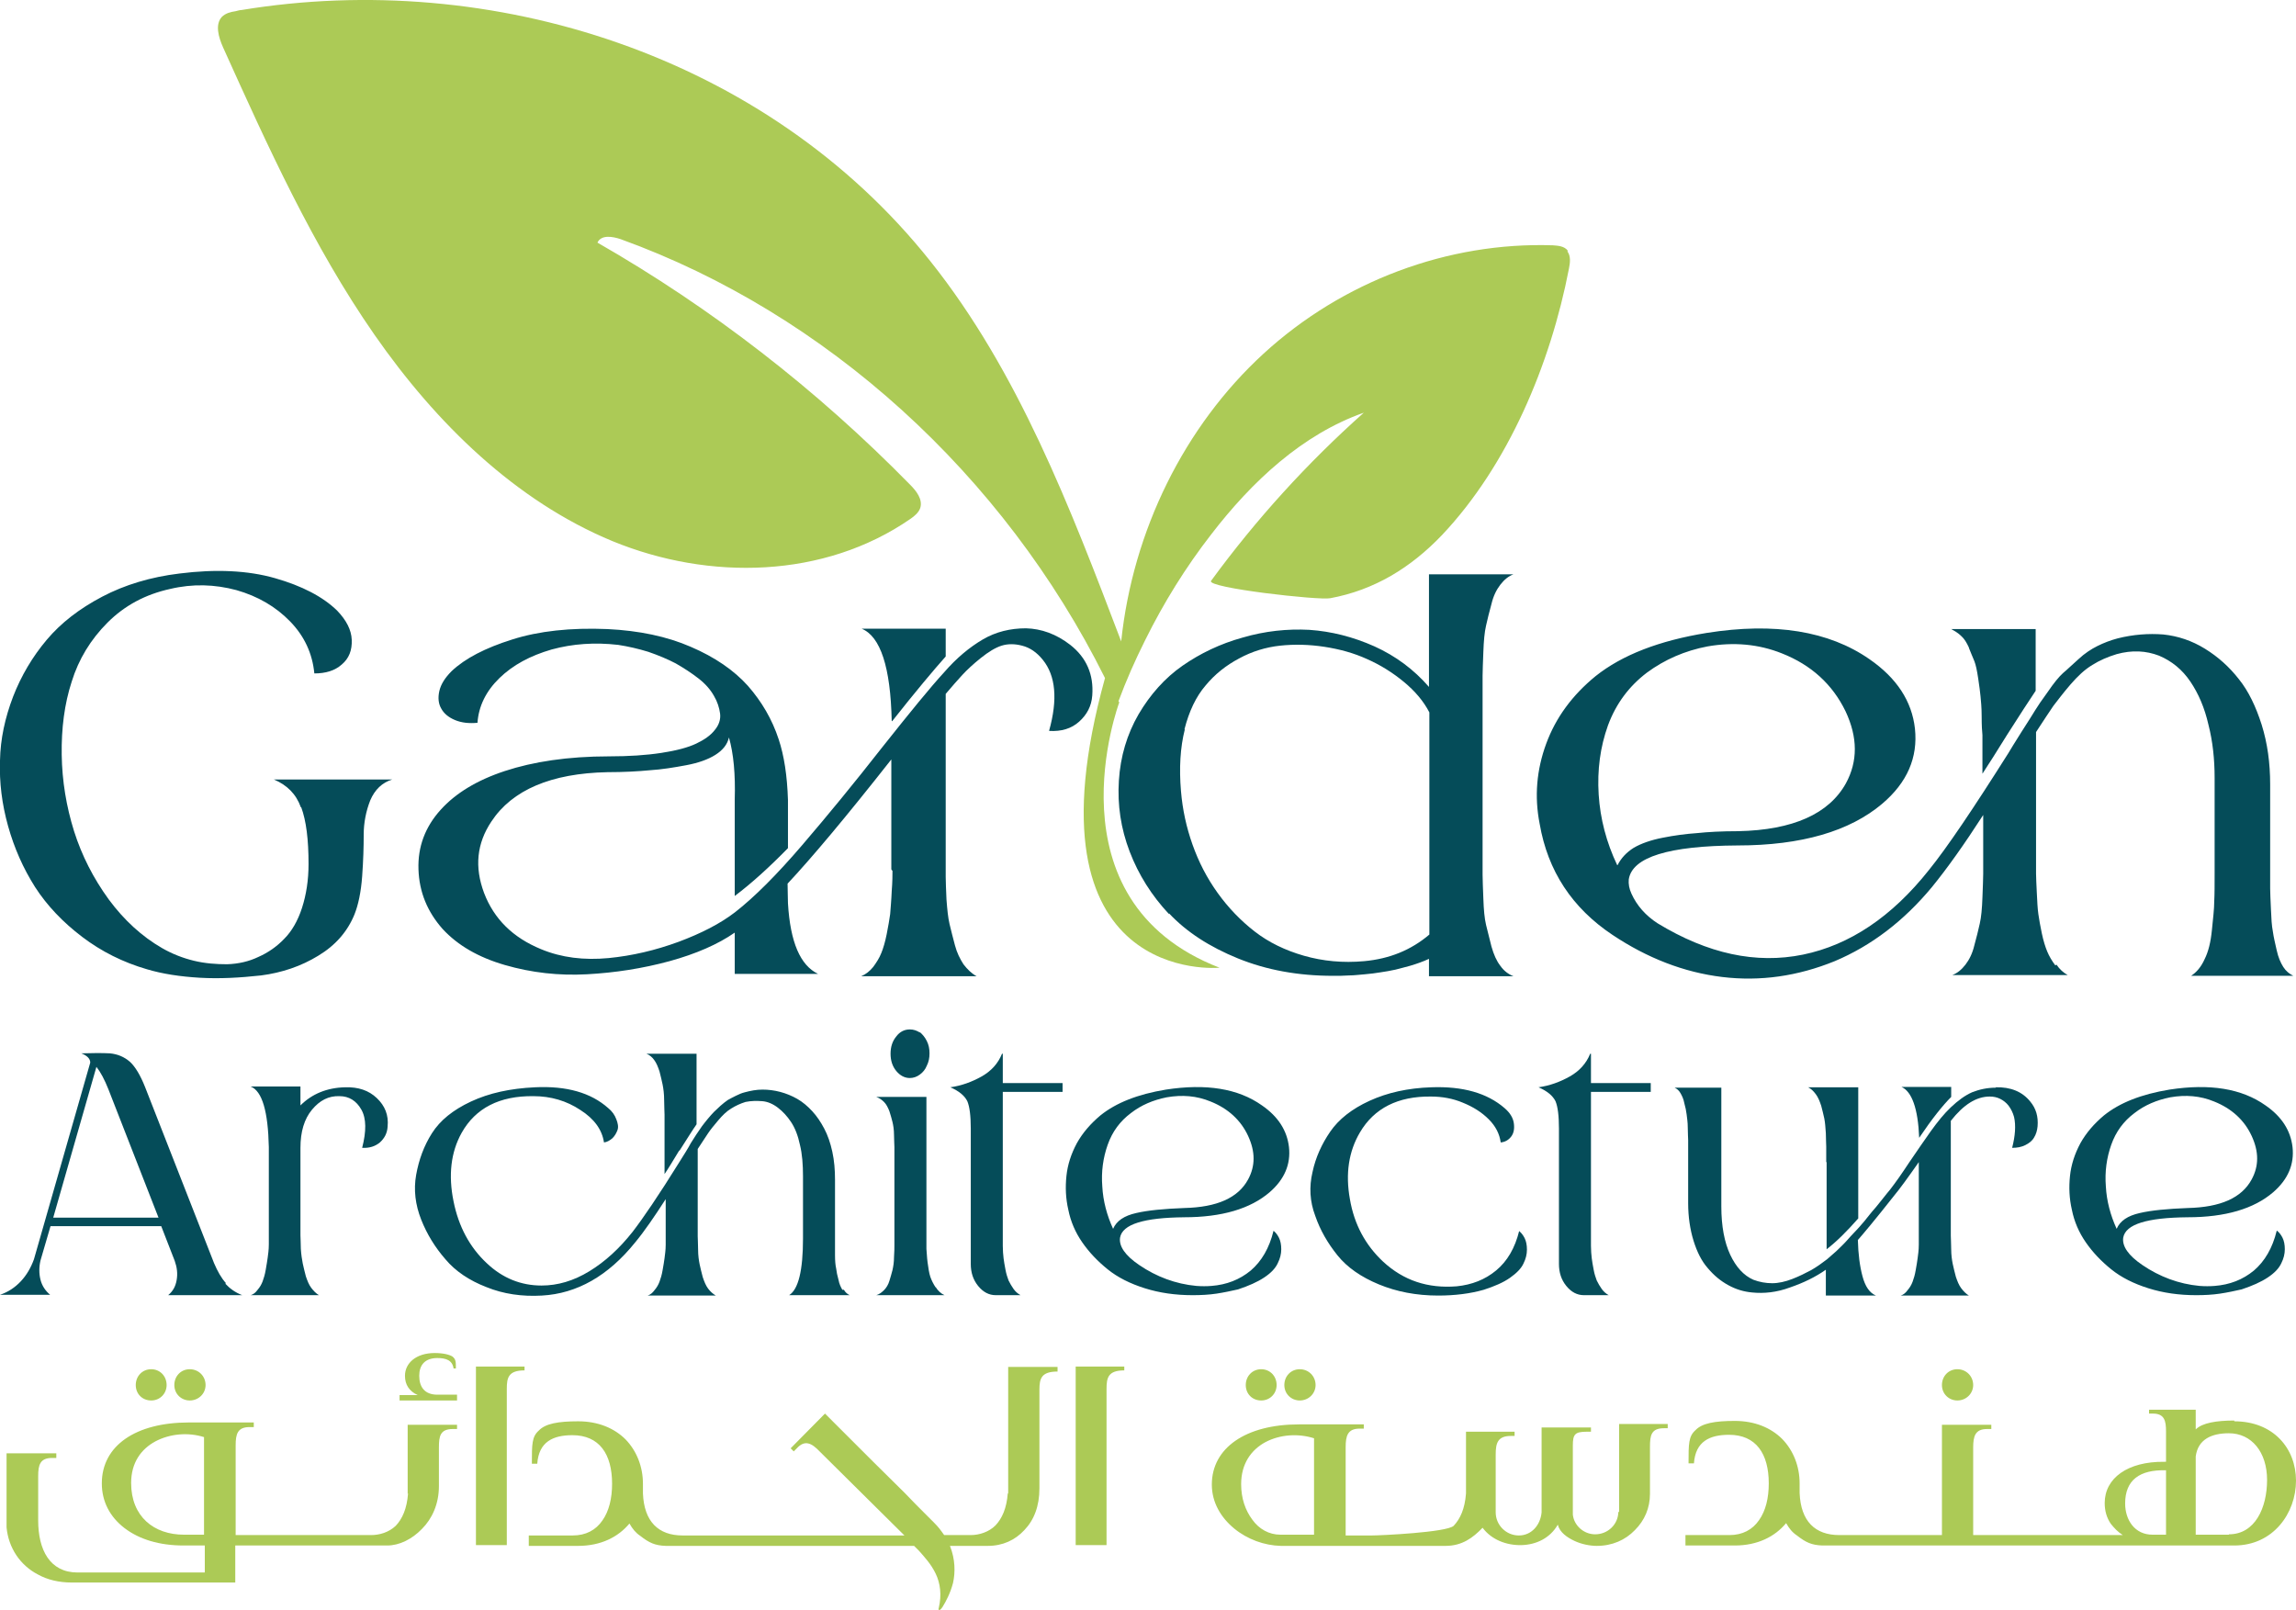
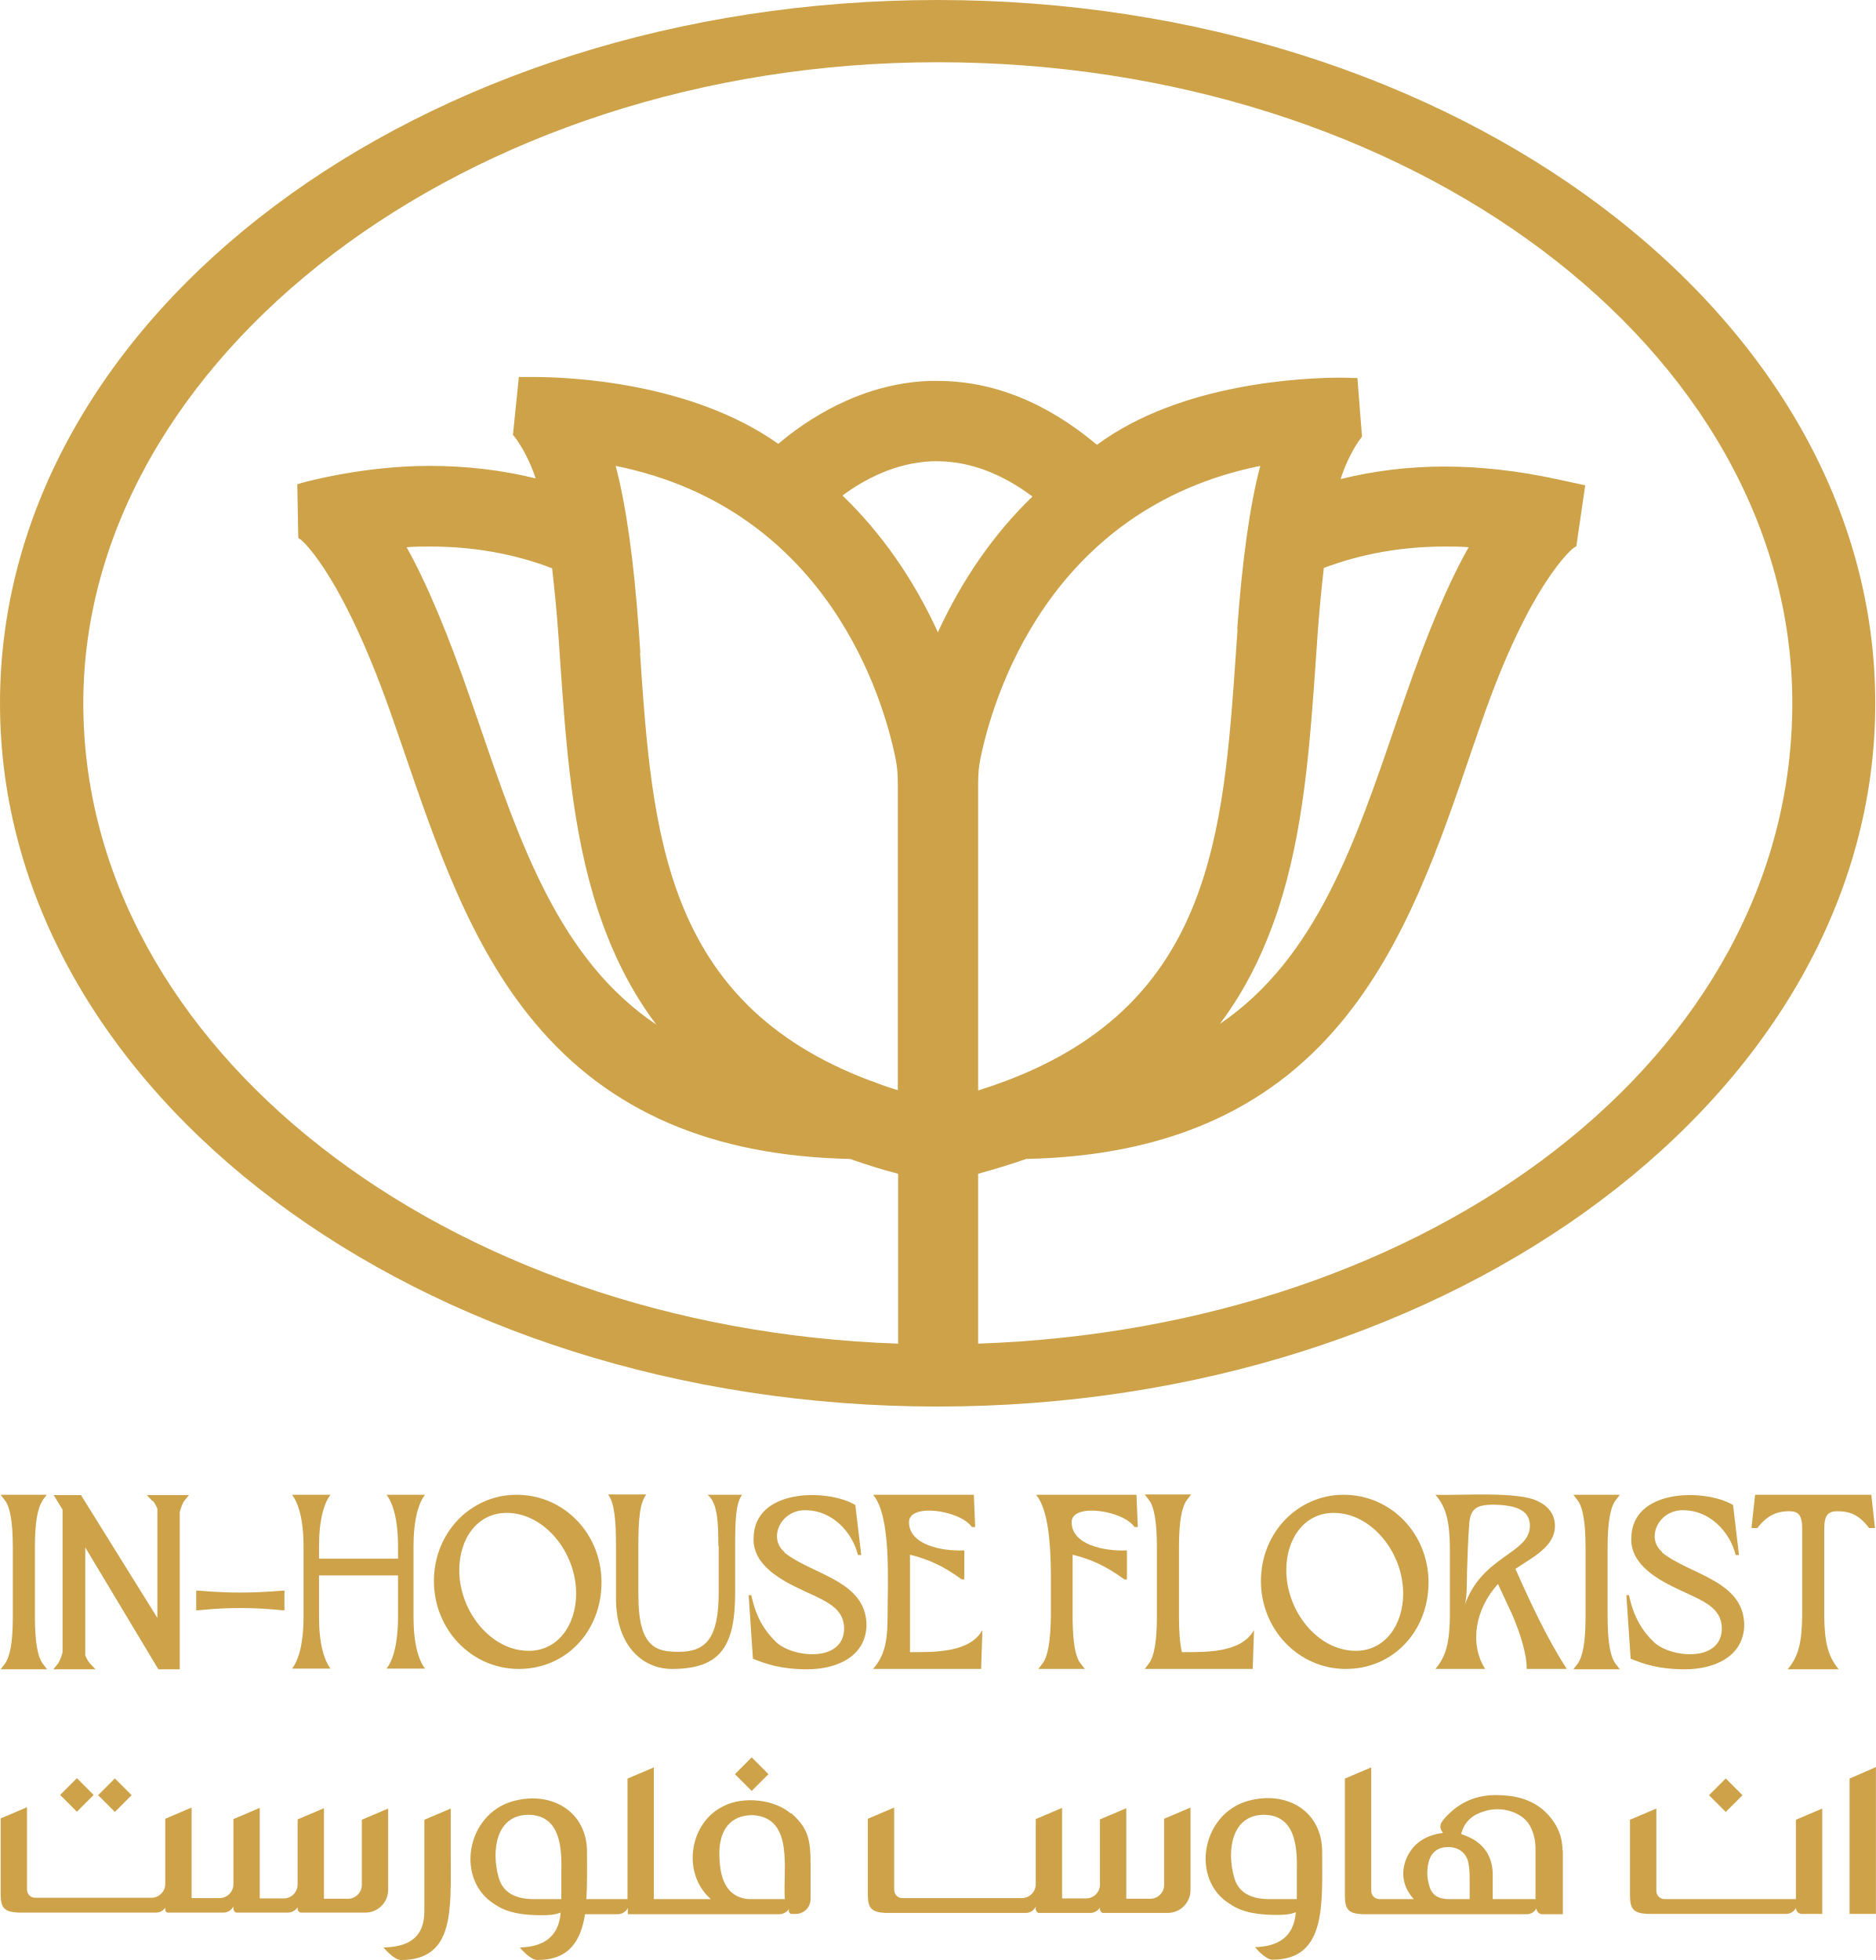
- <svg xmlns="http://www.w3.org/2000/svg" id="Layer_2" data-name="Layer 2" viewBox="0 0 59.53 41.72">
+ <svg xmlns="http://www.w3.org/2000/svg" id="Layer_2" data-name="Layer 2" viewBox="0 0 56.98 59.53">
  <defs>
    <style>
      .cls-1 {
-         fill: #acca56;
-       }
- 
-       .cls-2 {
-         fill: #054c59;
+         fill: #cea248;
      }
    </style>
  </defs>
-   <g id="Layer_10" data-name="Layer 10">
+   <g id="Layer_9" data-name="Layer 9">
    <g>
      <g>
-         <path class="cls-2" d="M7.81,20.93c.13.35.19.84.19,1.47,0,.42-.06.8-.17,1.14-.11.34-.27.61-.46.8-.19.2-.42.36-.67.47-.25.12-.52.18-.81.19-.28,0-.57-.02-.86-.09-.29-.07-.57-.18-.83-.33-.52-.3-.98-.72-1.38-1.26-.4-.55-.7-1.14-.9-1.77-.2-.64-.31-1.3-.32-1.98-.01-.68.07-1.32.26-1.9.18-.58.49-1.09.93-1.53.44-.44.98-.73,1.62-.87.59-.14,1.16-.12,1.72.03.56.16,1.02.43,1.39.81.37.38.58.83.63,1.35.29,0,.53-.07.71-.23.19-.16.27-.37.26-.64-.01-.26-.14-.51-.38-.76-.37-.36-.91-.64-1.61-.84-.7-.2-1.53-.24-2.48-.12-.74.09-1.41.29-2,.6-.59.31-1.07.68-1.44,1.12-.37.44-.66.93-.87,1.47-.21.55-.33,1.1-.34,1.66-.02.56.05,1.13.21,1.7.16.57.39,1.09.7,1.58.31.48.72.91,1.22,1.29.5.38,1.06.66,1.68.84.4.12.86.19,1.37.22.52.03,1.04,0,1.59-.06.54-.07,1.04-.24,1.48-.51.45-.27.76-.63.94-1.07.1-.25.17-.58.2-.99.03-.41.04-.77.04-1.08s.06-.61.17-.89c.12-.28.31-.46.57-.54h-3.07c.34.14.58.38.7.72Z" />
-         <path class="cls-2" d="M23.14,22.58c0,.1,0,.28-.02.53-.01.25-.03.44-.04.59-.02.14-.05.32-.09.52-.04.2-.09.37-.14.49-.05.13-.13.25-.21.36-.09.11-.19.19-.31.24h2.99c-.13-.07-.24-.18-.34-.31-.09-.14-.17-.3-.22-.49-.05-.19-.1-.38-.14-.55-.04-.17-.06-.38-.08-.64-.01-.25-.02-.45-.02-.58v-4.75c.17-.2.31-.36.43-.49.12-.13.28-.28.48-.44.2-.16.38-.27.54-.32.16-.05.34-.05.53,0,.2.05.38.17.54.37.33.41.39,1.02.16,1.84.32.02.58-.06.78-.24.2-.18.32-.4.34-.68.04-.54-.15-.98-.57-1.31-.36-.28-.75-.42-1.15-.43-.4,0-.78.09-1.12.29-.34.2-.68.48-1,.85-.35.38-.88,1.03-1.61,1.95-.72.92-1.41,1.76-2.07,2.53-.66.77-1.24,1.35-1.74,1.74-.39.3-.88.55-1.47.77-.6.22-1.2.36-1.81.42-.64.06-1.22-.01-1.75-.23-.73-.3-1.22-.78-1.48-1.46-.25-.67-.19-1.28.19-1.85.54-.82,1.55-1.25,3.01-1.28.42,0,.79-.02,1.1-.05.31-.02.62-.07.94-.13.32-.06.57-.15.76-.27.19-.12.31-.27.35-.45.12.42.17.96.15,1.61v2.5c.44-.33.9-.75,1.38-1.24v-.06s0-.04,0-.06c0-.02,0-.04,0-.06v-1.07c-.02-.63-.1-1.15-.24-1.57-.17-.52-.44-.98-.8-1.39-.36-.4-.85-.74-1.48-1.01-.62-.27-1.34-.42-2.16-.46-.95-.04-1.78.05-2.47.27-.7.22-1.22.49-1.57.82-.17.17-.28.34-.32.52-.04.18-.02.33.05.45.07.13.19.23.36.3.17.07.36.09.58.07.03-.43.22-.82.57-1.16.35-.34.8-.58,1.35-.74.55-.15,1.12-.19,1.73-.12.26.04.52.1.78.18.26.09.5.19.71.3.21.12.41.25.59.39.18.14.31.29.4.45.09.15.14.31.16.46.02.15-.03.3-.14.43-.11.14-.27.25-.48.35-.21.1-.51.18-.9.24-.39.06-.84.09-1.36.09-1.07,0-1.97.14-2.7.38-.73.24-1.28.58-1.66,1-.41.45-.6.97-.58,1.55.02.59.23,1.1.63,1.55.39.42.92.73,1.61.93.69.2,1.4.28,2.13.24.73-.04,1.44-.15,2.14-.34.69-.19,1.26-.44,1.69-.74v1.07h2.16c-.46-.22-.72-.82-.78-1.83,0-.14-.01-.31-.01-.51.61-.65,1.51-1.72,2.69-3.22v2.85Z" />
-         <path class="cls-2" d="M23.13,18.7c.6-.76,1.07-1.32,1.39-1.68v-.72h-2.18c.49.2.75,1,.78,2.39Z" />
-         <path class="cls-2" d="M30.31,23.68c.45.48,1.05.87,1.79,1.17.74.3,1.56.45,2.46.45.15,0,.29,0,.42-.01.13,0,.27-.02.41-.03.14-.01.27-.03.4-.05.13-.02.26-.04.39-.07.13-.03.26-.07.38-.1.17-.05.34-.11.49-.18v.45h2.19c-.13-.05-.25-.14-.34-.27-.1-.13-.17-.29-.23-.5-.05-.21-.1-.39-.14-.56-.04-.17-.06-.39-.07-.68-.01-.28-.02-.49-.02-.62,0-.13,0-.33,0-.6v-3.96c0-.27,0-.47,0-.6,0-.13.01-.34.02-.62.01-.28.03-.51.07-.68.04-.17.08-.35.14-.56.05-.21.13-.37.23-.5.1-.13.21-.22.34-.27h-2.19v2.92c-.39-.45-.86-.8-1.41-1.05-.56-.25-1.12-.39-1.69-.43-.57-.03-1.15.03-1.73.2-.58.16-1.1.41-1.56.73-.46.32-.84.75-1.14,1.26-.3.52-.47,1.09-.51,1.72-.04.63.05,1.24.28,1.84.23.6.57,1.14,1.02,1.62ZM30.71,18.91c.12-.47.3-.85.55-1.14.24-.29.53-.52.87-.7.33-.18.69-.29,1.06-.33.37-.04.76-.03,1.15.03.39.06.76.16,1.11.32.34.15.66.35.95.59.29.24.51.5.66.79v5.76c-.47.4-1.03.63-1.69.69-.55.05-1.07,0-1.56-.14-.49-.14-.92-.35-1.28-.63-.36-.28-.68-.61-.96-1-.28-.39-.49-.8-.65-1.25-.16-.45-.26-.91-.3-1.39-.05-.59-.02-1.13.1-1.6Z" />
-         <path class="cls-2" d="M53.29,25.03c-.09-.12-.16-.24-.21-.36s-.1-.28-.14-.47c-.04-.19-.07-.36-.09-.5-.02-.14-.03-.33-.04-.55-.01-.22-.02-.39-.02-.5v-3.67c.2-.31.35-.53.45-.68.11-.14.25-.33.44-.55s.37-.39.57-.51c.19-.12.4-.21.63-.28.4-.11.76-.09,1.1.04.33.14.6.36.81.67.21.31.37.68.47,1.12.11.43.16.89.16,1.38v2.46c0,.31,0,.55-.01.74,0,.19-.03.44-.06.74-.03.31-.09.56-.19.76-.09.2-.21.34-.35.43h2.65c-.1-.05-.19-.12-.26-.23-.07-.11-.13-.25-.17-.43-.04-.18-.08-.34-.1-.49-.03-.15-.04-.34-.05-.58-.01-.24-.02-.42-.02-.53v-2.7c0-.56-.07-1.07-.22-1.55-.15-.47-.34-.87-.59-1.18-.25-.32-.54-.58-.88-.79-.34-.21-.7-.33-1.08-.37-.38-.03-.78,0-1.18.1-.19.05-.37.12-.53.2s-.33.19-.49.34c-.16.14-.29.27-.4.36-.11.1-.24.26-.39.48-.16.22-.27.38-.33.48-.06.1-.18.29-.36.57-.18.28-.29.47-.34.55-.91,1.44-1.59,2.45-2.06,3.03-.96,1.21-2.05,1.94-3.26,2.19-1.22.25-2.47-.02-3.77-.81-.31-.2-.54-.46-.68-.77-.06-.13-.08-.25-.07-.37.09-.58,1.04-.87,2.82-.88,1.66,0,2.91-.37,3.75-1.08.65-.55.93-1.2.85-1.95-.08-.71-.47-1.31-1.18-1.8-1.05-.73-2.46-.96-4.22-.68-1.23.2-2.19.57-2.88,1.12-.6.49-1.03,1.07-1.28,1.75-.25.68-.31,1.37-.17,2.08.21,1.22.84,2.18,1.89,2.88.9.6,1.85.97,2.84,1.09.99.12,1.96-.02,2.92-.41.95-.4,1.79-1.04,2.52-1.92.4-.49.84-1.11,1.33-1.87v.92c0,.27,0,.47,0,.6,0,.13-.01.34-.02.62-.01.28-.03.51-.07.68-.04.17-.08.35-.14.56-.05.21-.13.37-.23.5-.1.13-.21.22-.34.27h2.99c-.11-.06-.21-.15-.29-.27ZM41.93,22.43c-.28-.59-.44-1.2-.48-1.83-.04-.64.04-1.23.24-1.79.21-.57.55-1.02,1.01-1.37.46-.34.99-.57,1.57-.68.68-.12,1.33-.06,1.93.18.76.3,1.31.8,1.65,1.5.32.68.32,1.3.01,1.87-.44.79-1.37,1.21-2.79,1.24-.43,0-.79.02-1.07.05-.29.02-.59.06-.89.12-.31.06-.56.15-.75.26-.19.12-.33.27-.42.45Z" />
-         <path class="cls-2" d="M51.05,16.8c.05.13.1.24.14.34.04.1.07.25.1.45.03.2.05.35.06.46s.03.28.03.52c0,.24.01.4.02.49,0,.09,0,.27,0,.53v.47c.15-.23.37-.57.64-1.01.33-.52.58-.9.74-1.14v-1.6h-2.19c.09.05.18.1.26.18.08.07.14.17.2.3Z" />
-         <path class="cls-2" d="M5.86,33.27c-.12-.13-.22-.31-.31-.52l-1.79-4.57c-.12-.3-.25-.52-.39-.65-.15-.13-.32-.2-.52-.22-.2-.01-.45-.01-.74,0,.15.06.23.14.23.24l-1.46,5.1c-.08.22-.19.41-.34.57-.15.16-.33.28-.54.35h1.3c-.12-.1-.21-.23-.25-.39-.04-.16-.04-.33,0-.5l.26-.89h2.87l.35.9c.06.17.08.33.05.5-.03.17-.1.29-.22.39h1.92c-.18-.07-.32-.17-.44-.3ZM1.38,31.57l1.12-3.91c.11.14.21.33.31.58l1.3,3.33H1.38Z" />
-         <path class="cls-2" d="M9.77,28.47c-.21-.2-.48-.29-.82-.28-.47.01-.86.17-1.16.47v-.49h-1.29c.3.12.45.65.47,1.57v2.2c0,.06,0,.17,0,.32,0,.15-.02.27-.03.35-.01.08-.03.19-.05.31-.02.12-.05.22-.08.3-.03.08-.07.15-.13.22-.05.07-.11.12-.18.14h1.77c-.07-.04-.14-.11-.2-.19-.06-.08-.1-.18-.14-.3-.03-.12-.06-.23-.08-.33-.02-.1-.04-.23-.05-.38,0-.15-.01-.27-.01-.35v-2.27c0-.42.1-.75.3-.99.2-.24.43-.36.71-.35.25,0,.44.12.57.35.13.23.13.56.02.99.19.01.34-.04.46-.14.12-.11.19-.24.2-.41.03-.3-.07-.54-.28-.74Z" />
-         <path class="cls-2" d="M17.62,29.83c.2-.31.34-.54.44-.68v-1.83h-1.3c.08.03.15.09.2.16.06.08.1.18.14.3.03.12.06.24.08.34.02.1.04.24.04.41,0,.17.01.29.01.37,0,.08,0,.2,0,.36v1.18c.09-.13.21-.33.38-.61Z" />
-         <path class="cls-2" d="M21.84,33.44c-.04-.07-.08-.15-.1-.26-.03-.11-.05-.2-.06-.29-.02-.09-.03-.2-.03-.35,0-.15,0-.25,0-.32v-1.63c0-.26-.02-.5-.07-.73-.05-.23-.12-.43-.21-.6-.09-.17-.19-.32-.31-.45-.12-.13-.25-.24-.39-.32-.14-.08-.29-.14-.44-.18-.15-.04-.31-.06-.46-.06-.16,0-.31.03-.46.07-.08.02-.15.05-.23.09-.08.04-.14.07-.21.11-.06.04-.12.09-.19.15-.06.06-.12.11-.17.16-.05.05-.1.11-.16.18-.06.07-.11.14-.15.19-.04.06-.09.13-.15.22-.06.09-.1.16-.14.22-.03.06-.08.14-.14.24-.06.1-.11.18-.15.24-.54.87-.95,1.47-1.22,1.82-.34.43-.71.77-1.12,1.02-.41.25-.82.37-1.24.37-.53,0-1.01-.19-1.42-.58-.44-.41-.73-.95-.86-1.6-.14-.68-.07-1.28.21-1.78.36-.64.98-.96,1.86-.95.45,0,.86.12,1.22.36.36.23.56.51.61.84.08-.01.15-.05.22-.11.06-.06.1-.13.13-.21s.01-.18-.03-.28c-.04-.11-.11-.21-.21-.29-.45-.4-1.08-.58-1.9-.54-.64.03-1.19.15-1.66.37-.47.22-.8.49-1.01.82-.21.33-.34.69-.41,1.08-.07.39-.02.78.13,1.16.15.38.36.72.63,1.03.26.31.62.55,1.06.72.44.18.93.25,1.44.22.91-.05,1.72-.51,2.42-1.38.24-.29.5-.67.79-1.12v.86c0,.07,0,.17,0,.32,0,.15-.02.26-.03.35-.01.09-.03.19-.05.31-.02.12-.05.22-.08.3-.03.08-.07.15-.13.22-.05.07-.11.12-.18.14h1.77c-.07-.04-.14-.1-.2-.18-.06-.08-.1-.18-.14-.3-.03-.12-.06-.23-.08-.33-.02-.1-.04-.23-.04-.38,0-.15-.01-.27-.01-.35,0-.08,0-.19,0-.33v-1.93c.12-.18.21-.32.27-.41.06-.09.15-.2.26-.33.11-.13.22-.24.34-.31.11-.07.24-.13.37-.17.15-.03.29-.03.43-.02.14.01.28.07.41.17.13.1.24.22.34.37.1.15.18.35.23.59.06.24.08.52.08.82v1.61c0,.83-.12,1.32-.36,1.47h1.57c-.06-.03-.11-.07-.15-.14Z" />
-         <path class="cls-2" d="M23.85,26.77c-.08-.05-.16-.08-.26-.08-.14,0-.26.06-.35.18-.1.12-.15.27-.15.45s.05.33.15.45c.1.12.22.18.35.18.09,0,.18-.03.26-.09s.14-.13.18-.23c.05-.1.07-.2.07-.32s-.02-.22-.07-.32c-.05-.1-.11-.17-.18-.23Z" />
-         <path class="cls-2" d="M24.26,33.38c-.06-.09-.11-.19-.14-.28-.03-.09-.05-.22-.07-.37-.02-.15-.02-.27-.03-.35,0-.08,0-.19,0-.33v-3.61h-1.3c.08.03.14.07.2.13.06.06.1.14.14.24.03.1.06.19.08.28.02.08.04.2.04.34,0,.14.01.24.01.31,0,.07,0,.16,0,.29v1.96c0,.13,0,.23,0,.29,0,.07,0,.17-.01.31,0,.14-.02.25-.04.34-.02.08-.05.18-.08.28-.03.1-.08.18-.14.24-.06.06-.13.11-.2.13h1.77c-.09-.04-.17-.11-.23-.21Z" />
-         <path class="cls-2" d="M25.98,27.32c-.1.25-.28.45-.53.59s-.52.24-.81.28c.23.1.37.22.44.36.06.14.09.38.09.71v3.51c0,.22.06.41.19.57.13.16.28.24.46.24h.64c-.07-.04-.13-.09-.18-.16-.05-.07-.09-.14-.13-.22-.03-.08-.06-.17-.08-.28-.02-.11-.04-.21-.05-.3-.01-.09-.02-.2-.02-.32,0-.13,0-.23,0-.3,0-.07,0-.16,0-.28v-3.41h1.55v-.23h-1.55v-.76Z" />
-         <path class="cls-2" d="M30.7,31.56c.98,0,1.72-.22,2.22-.65.38-.33.55-.72.5-1.17-.05-.43-.28-.79-.7-1.08-.62-.44-1.45-.57-2.49-.41-.73.12-1.29.34-1.7.67-.25.21-.46.45-.61.72-.15.28-.24.56-.27.85-.03.29-.02.58.05.88.06.3.18.58.36.84.18.26.4.49.66.7.26.21.58.37.96.49.38.12.79.18,1.24.18.21,0,.42-.01.62-.04.2-.03.38-.07.56-.11.27-.09.5-.19.68-.31.18-.12.29-.24.35-.37.06-.12.09-.24.09-.36s-.02-.22-.06-.3c-.04-.08-.09-.14-.14-.18-.11.45-.31.79-.59,1.03-.29.24-.63.37-1.02.4-.12.01-.26.01-.39,0-.54-.05-1.04-.24-1.48-.54-.37-.25-.53-.49-.5-.71.06-.35.62-.52,1.67-.53ZM28.86,31.86c-.16-.35-.26-.72-.28-1.1-.03-.38.02-.74.14-1.08.12-.34.32-.61.6-.82.27-.21.58-.34.93-.41.4-.07.78-.04,1.14.11.45.18.78.48.97.89.19.41.19.78,0,1.13-.26.48-.81.72-1.65.74-.53.02-.95.06-1.25.13-.31.07-.51.2-.6.41Z" />
-         <path class="cls-2" d="M39.39,31.91c-.11.45-.31.79-.6,1.03-.29.24-.63.37-1.02.41-.75.06-1.38-.15-1.91-.64-.46-.43-.75-.97-.86-1.62-.12-.66-.03-1.24.26-1.73.37-.63.99-.94,1.84-.93.29,0,.57.05.83.16.27.11.49.25.67.43.18.18.28.38.31.6.11-.01.2-.06.27-.15.07-.09.09-.21.07-.35-.02-.14-.1-.27-.24-.39-.45-.39-1.08-.57-1.9-.54-.61.02-1.14.14-1.6.35-.46.21-.8.48-1.02.8-.22.32-.38.67-.46,1.05-.09.38-.07.76.07,1.13.13.38.33.72.58,1.03.25.31.61.56,1.07.75.46.19.97.29,1.54.29.43,0,.83-.05,1.18-.15.28-.09.51-.19.68-.31.17-.12.29-.24.35-.37.06-.12.09-.24.09-.36s-.02-.22-.06-.3c-.04-.08-.09-.14-.14-.18Z" />
-         <path class="cls-2" d="M41.23,27.32c-.1.25-.28.45-.53.59s-.52.24-.81.28c.23.1.37.22.44.36.06.14.09.38.09.71v3.51c0,.22.06.41.19.57.13.16.28.24.46.24h.64c-.07-.04-.13-.09-.18-.16-.05-.07-.09-.14-.13-.22-.03-.08-.06-.17-.08-.28-.02-.11-.04-.21-.05-.3-.01-.09-.02-.2-.02-.32,0-.13,0-.23,0-.3,0-.07,0-.16,0-.28v-3.41h1.55v-.23h-1.55v-.76Z" />
-         <path class="cls-2" d="M50.59,28.44v-.26h-1.29c.27.12.43.56.46,1.32.33-.49.61-.84.83-1.06Z" />
-         <path class="cls-2" d="M47.36,30.13v2.26c.26-.2.53-.47.82-.8,0-.38,0-.95,0-1.7,0-.76,0-1.32,0-1.7h-1.3c.08.04.14.1.2.18.06.08.1.18.14.3.03.12.06.23.08.33.02.1.03.23.04.38,0,.15.01.27.01.35v.4Z" />
-         <path class="cls-2" d="M51.75,28.2c-.24,0-.44.05-.62.12-.18.08-.36.21-.55.39-.17.16-.34.37-.52.62-.18.25-.36.52-.56.81-.19.29-.36.53-.5.71-.02.02-.09.11-.21.26-.12.15-.2.25-.24.29-.03.04-.11.13-.21.26-.11.13-.19.22-.25.28-.06.06-.13.14-.22.24s-.18.18-.26.26c-.08.07-.16.14-.24.21-.13.1-.27.2-.41.28-.15.08-.31.16-.49.23-.18.07-.36.11-.52.11-.17,0-.33-.03-.49-.09-.25-.11-.45-.33-.6-.65-.15-.32-.23-.74-.23-1.25v-3.08h-1.21c.06.03.11.07.15.14.04.07.08.15.1.26.03.11.05.2.06.29.01.09.03.2.03.35,0,.15.01.25.01.32s0,.17,0,.31v1.32c0,.36.05.69.14.98.09.29.21.53.37.71.16.19.33.33.53.44.2.11.4.17.62.19.3.03.63,0,.98-.13.35-.12.66-.27.93-.46v.67h1.3c-.17-.07-.28-.24-.35-.5-.07-.26-.11-.57-.12-.94.14-.16.46-.54.94-1.15.15-.18.36-.47.64-.87v1.82c0,.06,0,.17,0,.32,0,.15-.02.27-.03.35-.01.09-.03.19-.05.31-.02.12-.05.22-.08.3-.03.08-.07.15-.13.22-.05.07-.11.12-.18.14h1.77c-.07-.04-.14-.11-.2-.19-.06-.08-.1-.18-.14-.3-.03-.12-.06-.23-.08-.33-.02-.1-.04-.23-.04-.38,0-.15-.01-.27-.01-.35,0-.08,0-.19,0-.32v-2.66c.33-.42.66-.63,1.01-.63.1,0,.19.02.27.06.08.04.16.1.22.18.06.08.11.18.14.29.05.22.03.49-.05.8.13,0,.24-.02.34-.07.1-.05.18-.11.23-.2.05-.08.08-.18.09-.29.02-.25-.04-.46-.19-.64-.21-.26-.51-.38-.9-.37Z" />
-         <path class="cls-2" d="M59.03,31.91c-.11.45-.31.79-.59,1.03-.29.24-.63.37-1.02.4-.12.01-.26.01-.39,0-.54-.05-1.04-.24-1.48-.54-.37-.25-.53-.49-.5-.71.06-.35.62-.52,1.67-.53.98,0,1.72-.22,2.22-.65.38-.33.55-.72.5-1.17-.05-.43-.28-.79-.7-1.08-.62-.44-1.45-.57-2.49-.41-.73.12-1.29.34-1.7.67-.25.21-.46.45-.61.72-.15.28-.24.56-.27.85-.03.29-.02.58.05.88.06.3.18.58.36.84.18.26.4.49.66.7.26.21.58.37.96.49.38.12.79.18,1.24.18.21,0,.42-.01.62-.04.2-.03.38-.07.56-.11.27-.09.5-.19.68-.31.18-.12.29-.24.35-.37.06-.12.09-.24.09-.36s-.02-.22-.06-.3c-.04-.08-.09-.14-.14-.18ZM54.88,31.86c-.16-.35-.26-.72-.28-1.1-.03-.38.02-.74.14-1.08.12-.34.32-.61.6-.82.27-.21.58-.34.93-.41.4-.07.78-.04,1.14.11.45.18.78.48.97.89.19.41.19.78,0,1.13-.26.48-.81.72-1.65.74-.53.02-.95.06-1.25.13-.31.07-.51.2-.6.41Z" />
+         <path class="cls-1" d="M21.83,46.95v1.41c0,1.36-.36,1.81-1.21,1.81-.68,0-1.23-.12-1.23-1.72v-1.51c0-.78.04-1.29.24-1.55h-1.16c.19.25.24.76.24,1.55v1.61c0,1.4.78,2.14,1.7,2.14,1.49,0,1.92-.7,1.92-2.33v-1.41c0-.78.02-1.29.21-1.55h-1.05c.29.23.33.76.33,1.55Z" />
+         <path class="cls-1" d="M15.69,45.4c-1.39,0-2.51,1.15-2.51,2.62s1.14,2.67,2.58,2.67,2.51-1.15,2.51-2.63-1.14-2.66-2.58-2.66ZM16.06,50.14c-1.15,0-2.11-1.2-2.11-2.45,0-.96.55-1.74,1.44-1.74,1.14,0,2.11,1.19,2.11,2.45,0,.95-.55,1.74-1.44,1.74Z" />
+         <path class="cls-1" d="M40.81,45.4c-1.39,0-2.51,1.15-2.51,2.62s1.14,2.67,2.58,2.67,2.51-1.15,2.51-2.63-1.14-2.66-2.58-2.66ZM41.18,50.14c-1.15,0-2.11-1.2-2.11-2.45,0-.96.55-1.74,1.44-1.74,1.14,0,2.11,1.19,2.11,2.45,0,.95-.55,1.74-1.44,1.74Z" />
+         <path class="cls-1" d="M5.96,48.31v.6c.16,0,.57-.07,1.34-.07s1.18.07,1.34.07v-.6c-.16,0-.57.06-1.34.06s-1.18-.06-1.34-.06Z" />
+         <path class="cls-1" d="M12.91,45.4h-1.17c.2.26.35.77.35,1.56v.38h-2.4v-.38c0-.79.15-1.31.35-1.56h-1.17c.2.26.35.77.35,1.56v2.16c0,.79-.15,1.31-.35,1.56h1.17c-.2-.26-.35-.77-.35-1.56v-1.27h2.4v1.27c0,.79-.15,1.31-.35,1.56h1.17c-.2-.26-.35-.77-.35-1.56v-2.16c0-.79.15-1.31.35-1.56Z" />
+         <path class="cls-1" d="M23.83,47.14c-.52-.43-.1-1.31.67-1.27.75.01,1.38.63,1.56,1.36h.1l-.18-1.52c-.84-.5-3.08-.51-3.09,1.01-.03.82.84,1.28,1.51,1.59.68.32,1.24.52,1.24,1.16-.02,1.04-1.57.88-2.07.4-.34-.33-.61-.75-.75-1.42h-.08l.13,1.93c.4.16.85.32,1.65.32.92,0,1.78-.4,1.8-1.34-.01-1.36-1.66-1.53-2.5-2.21Z" />
+         <path class="cls-1" d="M50.49,47.14c-.52-.43-.1-1.31.67-1.27.75.01,1.38.63,1.56,1.36h.1l-.18-1.52c-.84-.5-3.08-.51-3.09,1.01-.03.82.84,1.28,1.51,1.59.68.32,1.24.52,1.24,1.16-.02,1.04-1.57.88-2.07.4-.34-.33-.61-.75-.75-1.42h-.08l.13,1.93c.4.16.85.32,1.65.32.92,0,1.78-.4,1.8-1.34-.01-1.36-1.66-1.53-2.5-2.21Z" />
+         <path class="cls-1" d="M27.64,50.18v-2.96c.53.13,1,.33,1.57.75h.08v-.88c-.69.03-1.68-.17-1.68-.86,0-.59,1.56-.36,1.91.15h.1l-.04-.98h-3.06c.56.66.44,2.67.44,3.68,0,.84-.11,1.22-.44,1.61h3.28l.04-1.18c-.39.69-1.44.67-2.22.67Z" />
+         <path class="cls-1" d="M1.29,45.57l.13-.17H.02l.13.17c.16.21.24.67.24,1.44v2.08c0,.77-.08,1.22-.24,1.44l-.13.17h1.41l-.13-.17c-.16-.21-.24-.67-.24-1.44v-2.08c0-.77.08-1.22.24-1.44Z" />
+         <path class="cls-1" d="M49.07,45.57l.13-.17h-1.41l.13.17c.16.21.24.67.24,1.44v2.08c0,.77-.08,1.22-.24,1.44l-.13.17h1.41l-.13-.17c-.16-.21-.24-.67-.24-1.44v-2.08c0-.77.08-1.22.24-1.44Z" />
+         <path class="cls-1" d="M4.64,45.58s.08.09.14.24v3.32l-2.32-3.73h-.83l.27.44v4.34c-.06.22-.12.31-.14.34l-.14.17h1.28l-.17-.18s-.08-.09-.14-.24v-3.28l2.22,3.7h.65v-4.78c.06-.22.12-.31.14-.34l.14-.17h-1.28l.17.18Z" />
+         <path class="cls-1" d="M31.47,45.4c.36.43.44,1.43.45,2.35v1.33c-.01.77-.09,1.22-.25,1.44l-.13.17h1.41l-.13-.17c-.16-.2-.23-.63-.24-1.33h0v-1.97c.53.13,1,.33,1.57.75h.08v-.88c-.69.03-1.68-.17-1.68-.86,0-.59,1.56-.36,1.91.15h.1l-.04-.98h-3.06Z" />
+         <path class="cls-1" d="M35.9,50.18c-.06-.25-.09-.61-.09-1.1v-2.08c0-.77.08-1.22.24-1.44l.13-.17h-1.41l.13.17c.16.21.24.67.24,1.44v2.08c0,.77-.08,1.22-.24,1.44l-.13.17h3.28l.04-1.18c-.39.69-1.42.67-2.2.67Z" />
+         <path class="cls-1" d="M47.23,46.35c0-.33-.17-.58-.49-.74-.58-.33-2.41-.18-3.14-.21.33.38.43.81.44,1.61v2.07c-.01.79-.11,1.22-.44,1.61h1.51c-.48-.76-.31-1.81.39-2.58,0,0,.41.88.41.88.27.6.48,1.32.46,1.7h1.22c-.61-.94-1.12-2.05-1.56-3.04.5-.34,1.2-.67,1.2-1.3ZM44.48,48.78c.09-.25.07-.75.08-1.05.02-.45.02-.86.07-1.49.05-.45.26-.53.71-.54.57.01,1.13.1,1.13.64,0,.86-1.47.9-1.99,2.44Z" />
+         <path class="cls-1" d="M56.84,45.4h-3.53l-.11,1.01h.18c.27-.36.57-.51.95-.51.27,0,.41.08.41.53,0,0,0,2.66,0,2.66-.01.79-.11,1.22-.44,1.61h1.55c-.33-.39-.43-.83-.44-1.61v-2.66c0-.44.14-.53.4-.53.35,0,.65.09.96.51h.18l-.11-1.01Z" />
      </g>
+       <path class="cls-1" d="M28.48,0C12.75,0,0,9.56,0,21.36s12.75,21.36,28.48,21.36,28.48-9.56,28.48-21.36S44.21,0,28.48,0ZM19.45,19.83l-.05-.73c-.15-2.08-.38-3.74-.7-4.95,6.47,1.31,8.14,7.11,8.5,8.88.05.24.07.48.07.73v9.35c-.27-.08-.53-.17-.78-.27l-.09-.03c-6.23-2.36-6.59-7.52-6.96-12.98ZM19.95,31.13c-2.96-1.98-4.15-5.5-5.42-9.21l-.24-.69c-.68-1.97-1.33-3.52-1.94-4.61.25-.02.49-.02.73-.02,1.3,0,2.54.22,3.69.66.07.62.14,1.3.19,2.02l.05.73c.18,2.58.36,5.24,1.16,7.66.44,1.32,1.02,2.47,1.78,3.47ZM37.59,19.11l-.05.73c-.38,5.46-.73,10.62-6.96,12.98l-.11.04c-.24.09-.5.18-.76.26v-9.34c0-.26.02-.51.07-.74.36-1.77,2.03-7.58,8.5-8.89-.32,1.21-.55,2.88-.7,4.96ZM38.81,27.66c.8-2.42.98-5.08,1.16-7.65l.05-.73c.05-.73.12-1.41.19-2.03,1.14-.43,2.37-.65,3.67-.65.24,0,.48,0,.73.02-.62,1.09-1.27,2.64-1.95,4.61l-.24.69c-1.26,3.69-2.45,7.2-5.37,9.18.75-.99,1.32-2.13,1.76-3.44ZM28.49,19.21c-.74-1.62-1.71-3.01-2.9-4.16.65-.48,1.59-.99,2.71-1.04.06,0,.12,0,.17,0,.96,0,1.94.36,2.89,1.07-1.18,1.14-2.14,2.53-2.88,4.14ZM29.71,40.81v-5.16c.51-.14,1-.29,1.46-.45,4.18-.09,7.31-1.44,9.55-4.13,1.97-2.36,3.01-5.41,4.01-8.36l.24-.69c1.49-4.35,2.82-5.38,2.83-5.38l.08-.05.27-1.85-.88-.19c-1.16-.25-2.3-.38-3.39-.38s-2.14.13-3.16.38c.25-.78.6-1.22.6-1.22l.05-.07-.14-1.78h-.19s-.11-.01-.29-.01c-1.11,0-4.88.15-7.43,2.04-1.54-1.29-3.16-1.94-4.84-1.94-.09,0-.19,0-.28,0-2.09.09-3.71,1.19-4.56,1.91-2.66-1.88-6.36-2.03-7.45-2.03-.15,0-.24,0-.24,0h-.19s-.18,1.76-.18,1.76l.06.07s.37.46.63,1.25c-1.01-.25-2.1-.38-3.23-.38-2,0-3.77.49-3.85.51l-.16.05.03,1.63.09.06c.08.07,1.32,1.16,2.84,5.61l.24.69c1.01,2.95,2.04,6.01,4.02,8.37,2.25,2.69,5.38,4.04,9.57,4.13.46.16.95.32,1.46.45v5.16c-13.78-.47-24.75-9-24.75-19.45S14.14,1.89,28.48,1.89s25.96,8.72,25.96,19.47-10.96,18.97-24.73,19.45Z" />
      <g>
-         <path class="cls-1" d="M3.92,36.31c.23,0,.4-.18.4-.4,0-.23-.17-.41-.4-.41s-.4.18-.4.41.17.4.4.4Z" />
-         <path class="cls-1" d="M4.92,36.31c.23,0,.41-.18.41-.4,0-.23-.18-.41-.41-.41s-.4.18-.4.41.18.4.4.4Z" />
-         <path class="cls-1" d="M10.58,38.72c-.03.4-.15.66-.32.84-.18.17-.42.24-.64.24h-3.51v-2.33c0-.29.05-.47.36-.47h.11v-.12h-1.68c-1.38,0-2.26.6-2.26,1.58,0,.47.21.87.59,1.16.38.29.9.45,1.53.45h.55v.7h-3.3c-.72,0-1.02-.59-1.02-1.35v-1.15c0-.29.05-.47.36-.47h.11v-.12H.17v1.92c.05.53.35.98.81,1.22.25.14.55.21.88.21h4.24v-.96h3.94c.31,0,.64-.16.9-.43.26-.26.44-.64.44-1.11v-1c0-.29.03-.48.36-.48h.11v-.11h-1.28v1.79ZM5.3,39.79h-.53c-.78,0-1.37-.47-1.37-1.34,0-.53.26-.88.63-1.08.38-.2.85-.24,1.26-.11v2.53Z" />
-         <path class="cls-1" d="M10.87,35.67c0-.27.14-.46.47-.46.23,0,.39.06.42.27h.06c0-.17,0-.24-.09-.31-.08-.05-.24-.09-.46-.09-.48,0-.77.26-.77.59,0,.23.11.4.33.5h-.47v.14h1.49v-.15h-.51c-.33,0-.47-.2-.47-.49Z" />
-         <path class="cls-1" d="M12.34,40.06h.8v-4.05c0-.29.04-.48.46-.48v-.1h-1.26s0,4.63,0,4.63Z" />
-         <path class="cls-1" d="M26.13,38.71c-.03.4-.15.66-.32.84-.17.17-.42.25-.64.25h-.69c-.1-.14-.14-.2-.27-.33l-.27-.27c-.12-.12-.28-.28-.48-.49-.43-.42-1.07-1.06-2.07-2.06l-.89.9.08.08.08-.08c.21-.23.39-.13.59.08l2.2,2.18h-5.75c-.63,0-1-.36-1.03-1.09v-.25c0-.44-.16-.85-.45-1.15-.29-.29-.71-.47-1.23-.47s-.85.06-1.02.24c-.18.16-.18.35-.18.86h.14c.04-.57.41-.74.91-.74.7,0,1.03.49,1.03,1.26,0,.38-.08.71-.25.95-.17.25-.43.39-.77.39h-1.14v.27h1.28c.59,0,1.04-.23,1.33-.58.08.14.16.24.28.32.23.18.38.25.66.26h6.44l.13.13c.14.16.31.34.43.59.12.25.16.55.08.89-.01.03-.01.05.01.05.02.01.05-.02.09-.08.08-.13.2-.35.27-.62.06-.27.06-.61-.08-.96h.98c.39,0,.71-.15.95-.41.25-.26.39-.62.39-1.08v-2.56c0-.29.05-.47.47-.47v-.12h-1.28v3.29Z" />
-         <path class="cls-1" d="M27.89,40.06h.8v-4.05c0-.29.04-.48.46-.48v-.1h-1.26s0,4.63,0,4.63Z" />
-         <path class="cls-1" d="M33.7,36.31c.23,0,.41-.18.41-.4,0-.23-.18-.41-.41-.41s-.4.18-.4.41.18.4.4.4Z" />
-         <path class="cls-1" d="M32.7,36.31c.23,0,.4-.18.4-.4,0-.23-.17-.41-.4-.41s-.4.18-.4.41.17.4.4.4Z" />
-         <path class="cls-1" d="M41.96,39.19c0,.33-.27.59-.6.59-.3,0-.55-.23-.58-.51v-1.79c0-.29.05-.36.36-.36h.11v-.11h-1.28v2.2c-.03.33-.26.6-.59.6s-.6-.27-.6-.6v-1.5c0-.29.05-.48.39-.48h.1v-.11h-1.26v1.6c-.03.4-.15.66-.32.84-.18.17-1.9.25-2.12.25h-.68v-2.29c0-.29.05-.48.36-.48h.11v-.11h-1.68c-1.38,0-2.26.61-2.26,1.56,0,.47.24.86.58,1.14.34.28.78.44,1.21.45h4.27c.43,0,.71-.21.96-.47.23.31.62.46,1.01.45.38-.01.74-.18.94-.53.05.2.24.33.43.42.19.09.41.13.58.13.4,0,.74-.15.99-.41.25-.25.39-.57.39-.94v-1.22c0-.29.03-.48.36-.48h.1v-.11h-1.26v2.29ZM34.08,39.79h-.88c-.3,0-.56-.15-.73-.39-.18-.24-.29-.55-.29-.92,0-.53.26-.89.63-1.09.38-.2.85-.23,1.26-.1v2.5Z" />
-         <path class="cls-1" d="M50.75,36.31c.23,0,.41-.18.41-.4,0-.23-.18-.41-.41-.41s-.4.18-.4.41.18.4.4.4Z" />
-         <path class="cls-1" d="M57.93,36.83c-.46,0-.83.06-1,.23v-.51h-1.21v.1h.1c.3,0,.34.19.34.46v.79h-.05c-.94-.01-1.54.42-1.54,1.07,0,.2.05.38.16.54.09.11.18.21.31.29h-3.88v-2.27c0-.29.05-.48.36-.48h.11v-.11h-1.28v2.86h-2.66c-.63,0-1-.36-1.03-1.09v-.25c0-.44-.16-.85-.45-1.15-.29-.29-.71-.47-1.23-.47s-.85.06-1.02.24c-.18.16-.18.35-.18.86h.14c.04-.57.41-.74.91-.74.7,0,1.03.49,1.03,1.26,0,.38-.08.71-.25.95-.17.25-.43.39-.77.39h-1.14v.27h1.28c.59,0,1.04-.23,1.33-.58.08.14.16.24.28.32.23.18.38.25.66.26h10.68c1.01,0,1.6-.84,1.6-1.68s-.59-1.54-1.6-1.54ZM56.16,39.79h-.35c-.46,0-.71-.38-.71-.81,0-.61.38-.88,1.06-.86v1.67ZM57.79,39.79h-.86v-2.03c.06-.45.42-.6.86-.6.59,0,.99.49.99,1.21s-.31,1.41-.99,1.41Z" />
+         <path class="cls-1" d="M37.9,54.7c-1.41.4-1.75,2.39-.54,3.13.4.28.94.33,1.41.33.17,0,.38,0,.59-.08-.06.77-.56,1.04-1.24,1.06,0,0,.31.38.53.38,1.64,0,1.51-1.67,1.51-3.28,0-1.24-1.09-1.87-2.26-1.54ZM39.39,57.68c-.23,0-.47,0-.7,0-.55.02-1.06-.1-1.21-.68-.22-.8-.07-1.87.9-1.88.95,0,1.03.94,1.01,1.69,0,.29,0,.58,0,.87Z" />
+         <rect class="cls-1" x="52.06" y="54.16" width=".72" height=".72" transform="translate(-23.2 53.04) rotate(-45)" />
+         <rect class="cls-1" x="3.13" y="54.16" width=".72" height=".72" transform="translate(-37.53 18.44) rotate(-45)" />
+         <rect class="cls-1" x="1.98" y="54.16" width=".72" height=".72" transform="translate(-37.87 17.62) rotate(-45)" />
+         <polygon class="cls-1" points="56.18 54.02 56.18 58.13 56.98 58.13 56.98 53.67 56.18 54.02" />
+         <path class="cls-1" d="M47.46,56.2c0-.31-.09-.61-.27-.87-.31-.46-.78-.73-1.4-.79-.11-.01-.22-.02-.33-.02-.3,0-.58.05-.82.15-.27.11-.5.28-.71.5-.11.12-.18.2-.18.31,0,.07.03.12.08.19-.54.07-.9.32-1.1.75-.12.28-.14.54-.06.8.05.16.14.31.27.46h-1.04c-.14,0-.25-.11-.25-.25v-3.75l-.8.34v3.55c0,.43.11.55.54.57h.23s.03,0,.03,0h4.72c.13,0,.24-.07.3-.18,0,.1.08.18.18.18h.62v-1.78h0c0-.05,0-.1,0-.15ZM44.64,57.14s0,.07,0,.11v.43h-.7s-.09-.01-.13-.02c-.2-.04-.33-.16-.39-.36-.09-.28-.09-.56,0-.83.09-.24.28-.37.56-.37.02,0,.04,0,.06,0,.28.02.48.18.55.43.05.2.05.4.05.61ZM46.66,57.68h-1.32s0-.02,0-.03c0-.22,0-.45,0-.74-.01-.56-.3-.96-.84-1.16-.04-.02-.09-.03-.12-.05,0-.03.03-.07.04-.12h0s0-.02.01-.02c0,0,0-.02.01-.03.14-.3.39-.47.81-.56.07-.01.15-.02.23-.02.35,0,.83.15,1.02.56.09.19.13.38.14.58,0,.18,0,.37,0,.55v1.03Z" />
+         <path class="cls-1" d="M54.55,57.68h-3.99c-.14,0-.25-.11-.25-.25v-2.5l-.8.34v2.29c0,.43.11.55.54.57h.23s.03,0,.03,0h3.94c.13,0,.24-.07.3-.18,0,.1.08.18.18.18h.62v-3.2l-.8.34v2.41Z" />
+         <path class="cls-1" d="M35.36,57.25c0,.23-.19.42-.42.42h-.73v-2.75l-.8.34v1.98c0,.23-.19.42-.42.42h-.73v-2.75l-.8.34v1.98c0,.23-.19.42-.42.42h-3.63c-.14,0-.25-.11-.25-.25v-2.5l-.8.34v2.29c0,.43.11.55.54.57h.23s.03,0,.03,0h4c.13,0,.25-.08.3-.19v.1s.04.09.09.09h1.57c.12,0,.23-.07.29-.16v.07s.04.09.09.09h1.97c.38,0,.69-.31.69-.69v-2.51l-.8.34v1.98Z" />
+         <rect class="cls-1" x="22.47" y="53.52" width=".72" height=".72" transform="translate(-31.41 31.93) rotate(-45)" />
+         <path class="cls-1" d="M13.69,54.93l-.8.34v2.77c0,.89-.58,1.09-1.24,1.11,0,0,.31.38.53.38,1.64,0,1.51-1.54,1.51-3.22v-1.38Z" />
+         <path class="cls-1" d="M24.02,55.08c-.5-.43-1.43-.53-2.03-.23-1.06.5-1.29,2.05-.4,2.83h-1.73v-4l-.8.34v3.66h-1.25c.03-.45.02-.94.02-1.43,0-1.24-1.09-1.87-2.26-1.54-1.41.4-1.75,2.39-.54,3.13.4.28.94.33,1.41.33.17,0,.38,0,.59-.08-.06.77-.56,1.04-1.24,1.06,0,0,.31.38.53.38.97,0,1.32-.58,1.45-1.39h.99c.14,0,.25-.08.31-.19v.19h4.6s.09,0,.13-.03c.06-.02.12-.06.16-.13v.08s.03.07.07.07h.14c.25,0,.45-.2.45-.45,0-.23,0-.48,0-.61,0-1.02.05-1.45-.59-2ZM17.05,57.68c-.23,0-.47,0-.7,0-.55.02-1.06-.1-1.21-.68-.22-.8-.07-1.87.9-1.88.95,0,1.03.94,1.01,1.69,0,.29,0,.58,0,.87ZM23.83,57.68h-1.08c-.09,0-.17-.02-.26-.05-.51-.17-.64-.74-.64-1.34,0-.69.32-1.16,1.01-1.16,1.28.07.91,1.69.98,2.55Z" />
+         <path class="cls-1" d="M11.79,54.93l-.8.34v1.98c0,.23-.19.42-.42.42h-.73v-2.75l-.8.34v1.98c0,.23-.19.42-.42.42h-.73v-2.75l-.8.34v1.98c0,.23-.19.42-.42.42h-.85v-2.75l-.8.34v1.98c0,.23-.19.42-.42.42H1.07c-.14,0-.25-.11-.25-.25v-2.5l-.8.34v2.29c0,.43.11.55.54.57h.21s.02,0,.02,0h3.95c.12,0,.22-.06.28-.15v.08s.03.07.07.07h1.7c.13,0,.25-.08.3-.19v.1s.04.09.09.09h1.57c.12,0,.23-.07.29-.16v.07s.04.09.09.09h1.97c.38,0,.69-.31.69-.69v-2.51Z" />
      </g>
-       <path class="cls-1" d="M40.65,6.5c-.09-.12-.25-.13-.39-.14-2.72-.09-5.45.93-7.5,2.81-2.05,1.88-3.39,4.59-3.69,7.46-1.32-3.47-2.67-7-4.95-9.86C19.87,1.43,12.74-.81,6.26.26c-.05,0-.1.02-.15.03-.13.02-.26.05-.36.15-.18.2-.08.53.03.78,1.16,2.57,2.33,5.16,3.93,7.46s3.66,4.31,6.17,5.35c2.51,1.03,5.49.97,7.73-.58.1-.07.21-.16.25-.28.07-.22-.1-.44-.26-.6-2.42-2.47-5.16-4.59-8.11-6.28.1-.21.39-.16.6-.09,5.34,1.93,9.93,6.1,12.56,11.38-2.22,8.01,2.97,7.51,2.97,7.51-4.52-1.75-2.6-6.88-2.6-6.88l-.02-.03c.2-.54.43-1.06.69-1.58.48-.97,1.05-1.89,1.71-2.74,1.06-1.38,2.37-2.6,3.96-3.16-1.46,1.3-2.79,2.76-3.96,4.36-.13.18,2.8.51,3.09.45,1.14-.21,2.09-.79,2.9-1.64,1.71-1.81,2.81-4.42,3.29-6.91.03-.15.05-.32-.04-.44Z" />
    </g>
  </g>
</svg>
